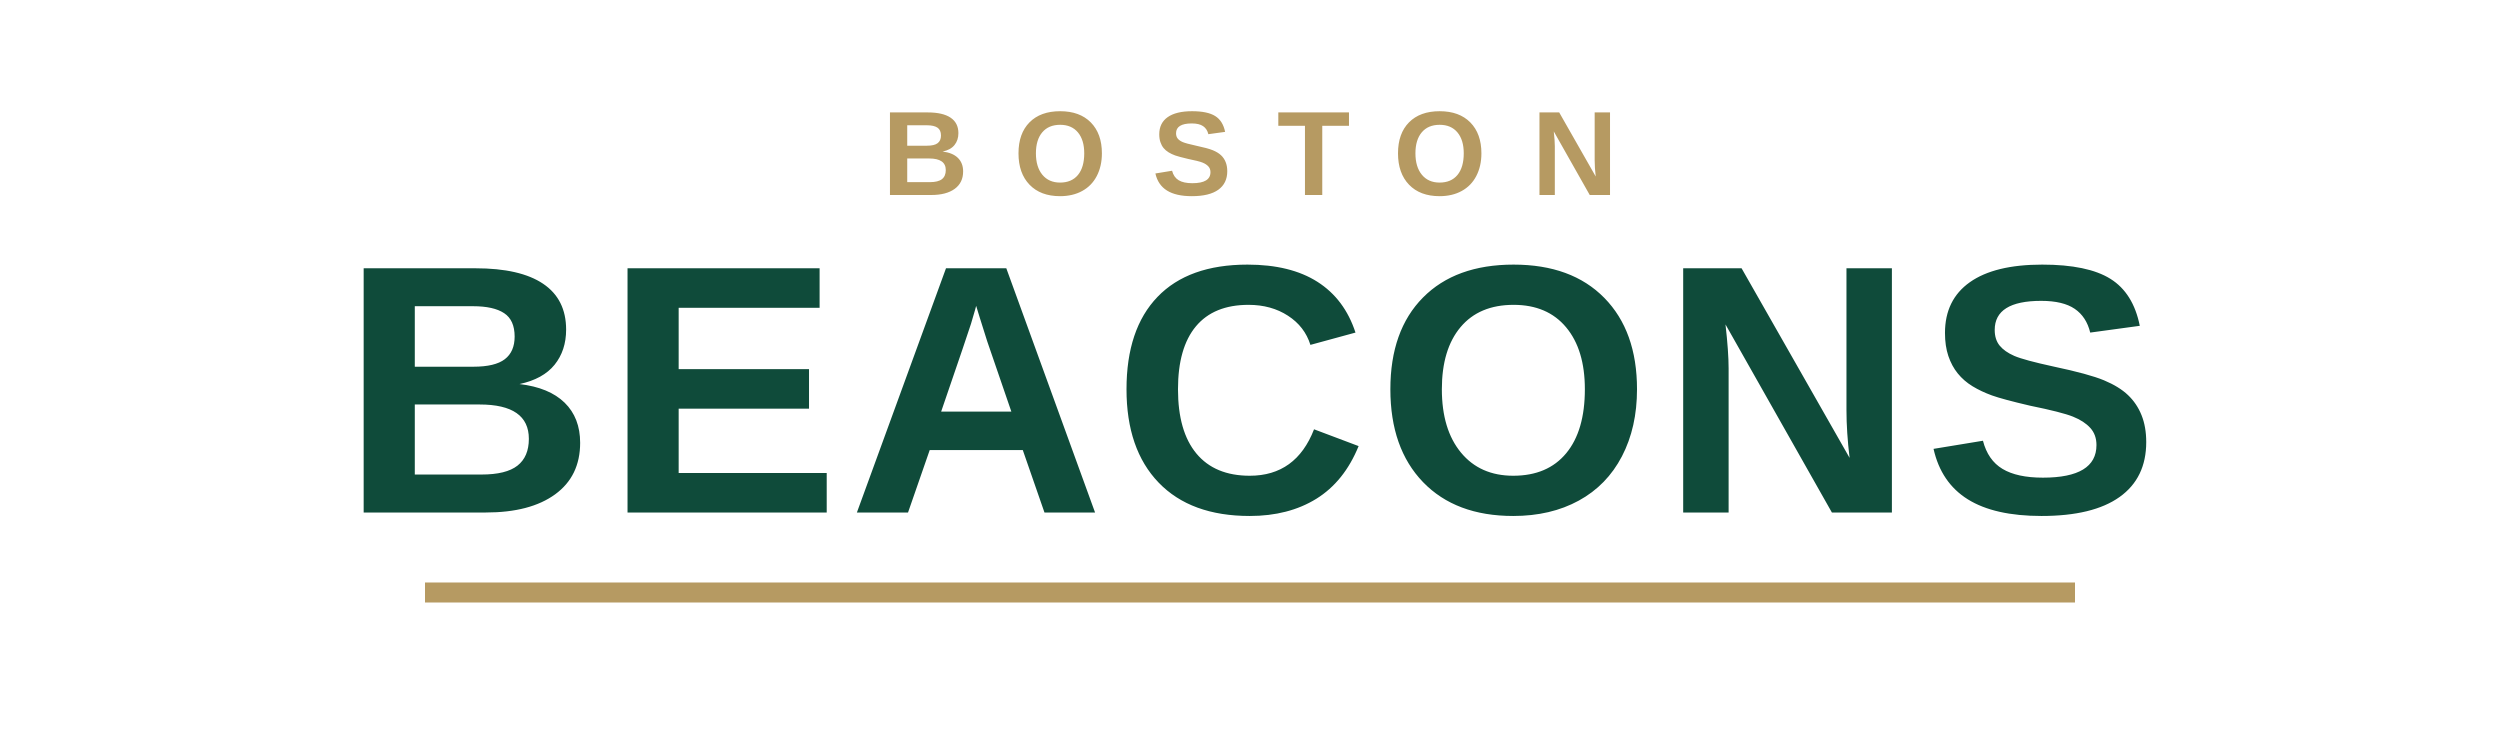
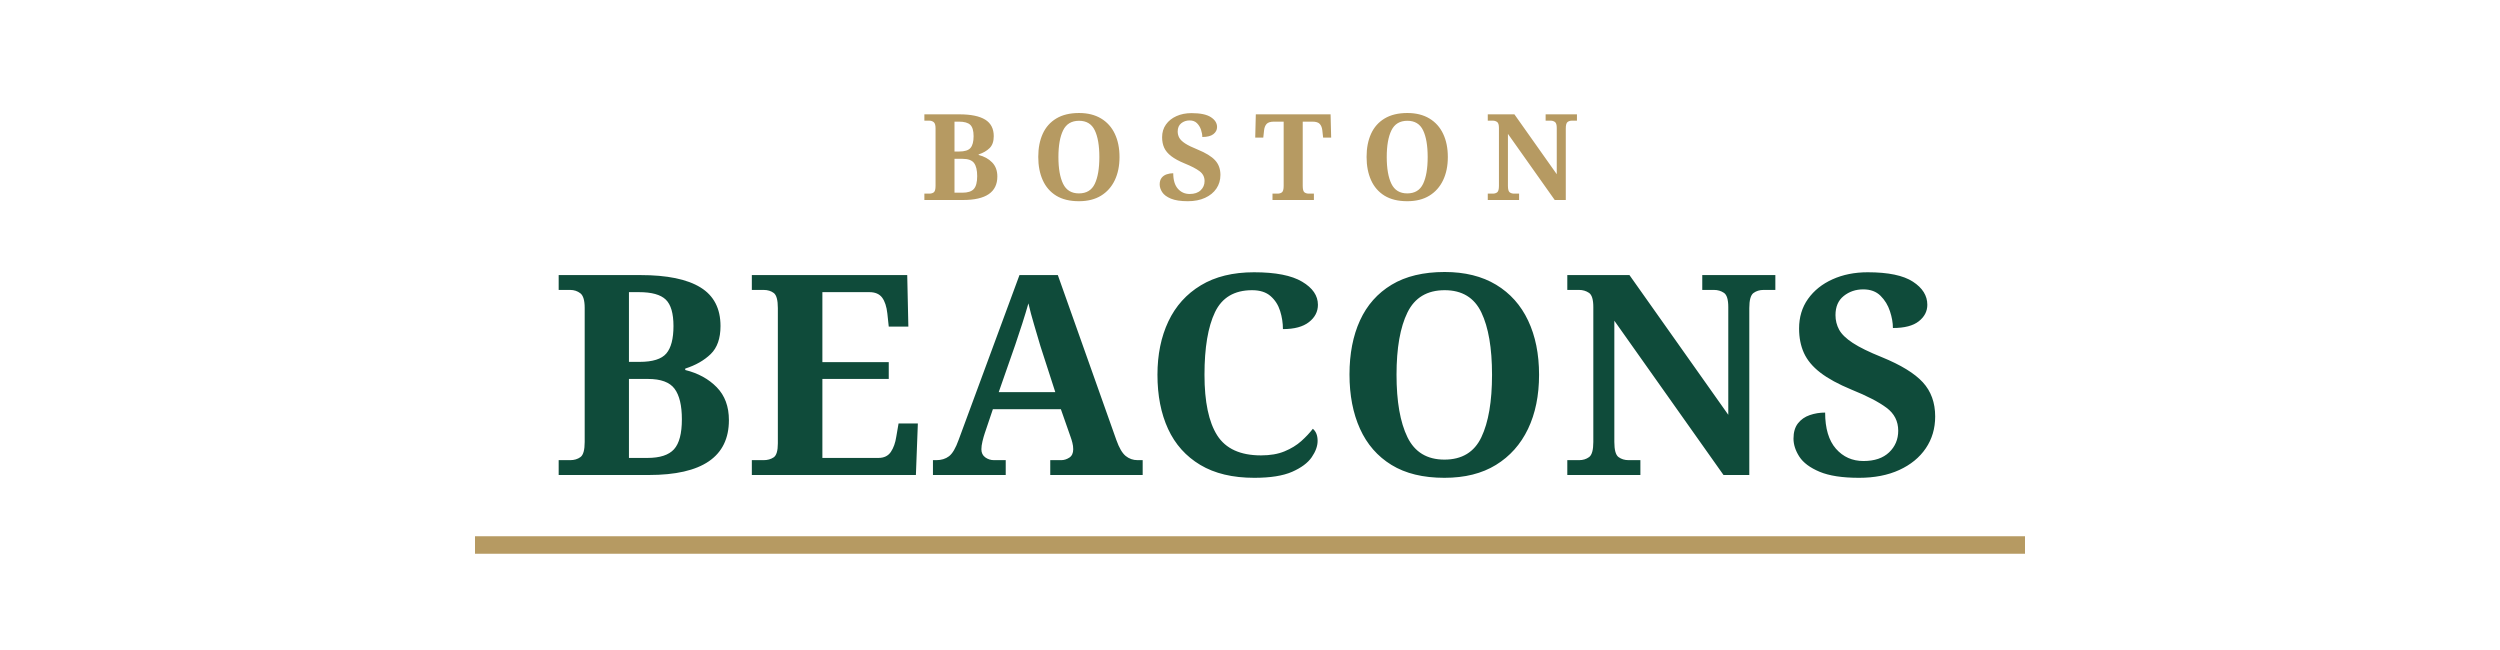
- <svg xmlns="http://www.w3.org/2000/svg" viewBox="0 0 1000 300" role="img" aria-labelledby="title">
-   <rect width="1000" height="300" fill="none" />
-   <text x="500" y="78" text-anchor="middle" font-family="Arial,Helvetica,sans-serif" font-size="48" font-weight="700" letter-spacing="18" fill="#B69A62">BOSTON</text>
-   <text x="500" y="205" text-anchor="middle" font-family="Arial Narrow,Arial,sans-serif" font-size="142" font-weight="900" letter-spacing="3" fill="#0F4B3A">BEACONS</text>
-   <path d="M170 237h660" stroke="#B69A62" stroke-width="8" />
+ <svg xmlns="http://www.w3.org/2000/svg" viewBox="0 0 1000 260" role="img" aria-labelledby="t">
+   <text x="500" y="80" text-anchor="middle" font-family="Georgia,serif" font-size="48" font-weight="bold" letter-spacing="12" fill="#B69A62">BOSTON</text>
+   <text x="500" y="190" text-anchor="middle" font-family="Georgia,serif" font-size="112" font-weight="bold" letter-spacing="2" fill="#0F4B3A">BEACONS</text>
+   <path d="M190 218h620" stroke="#B69A62" stroke-width="7" />
</svg>
